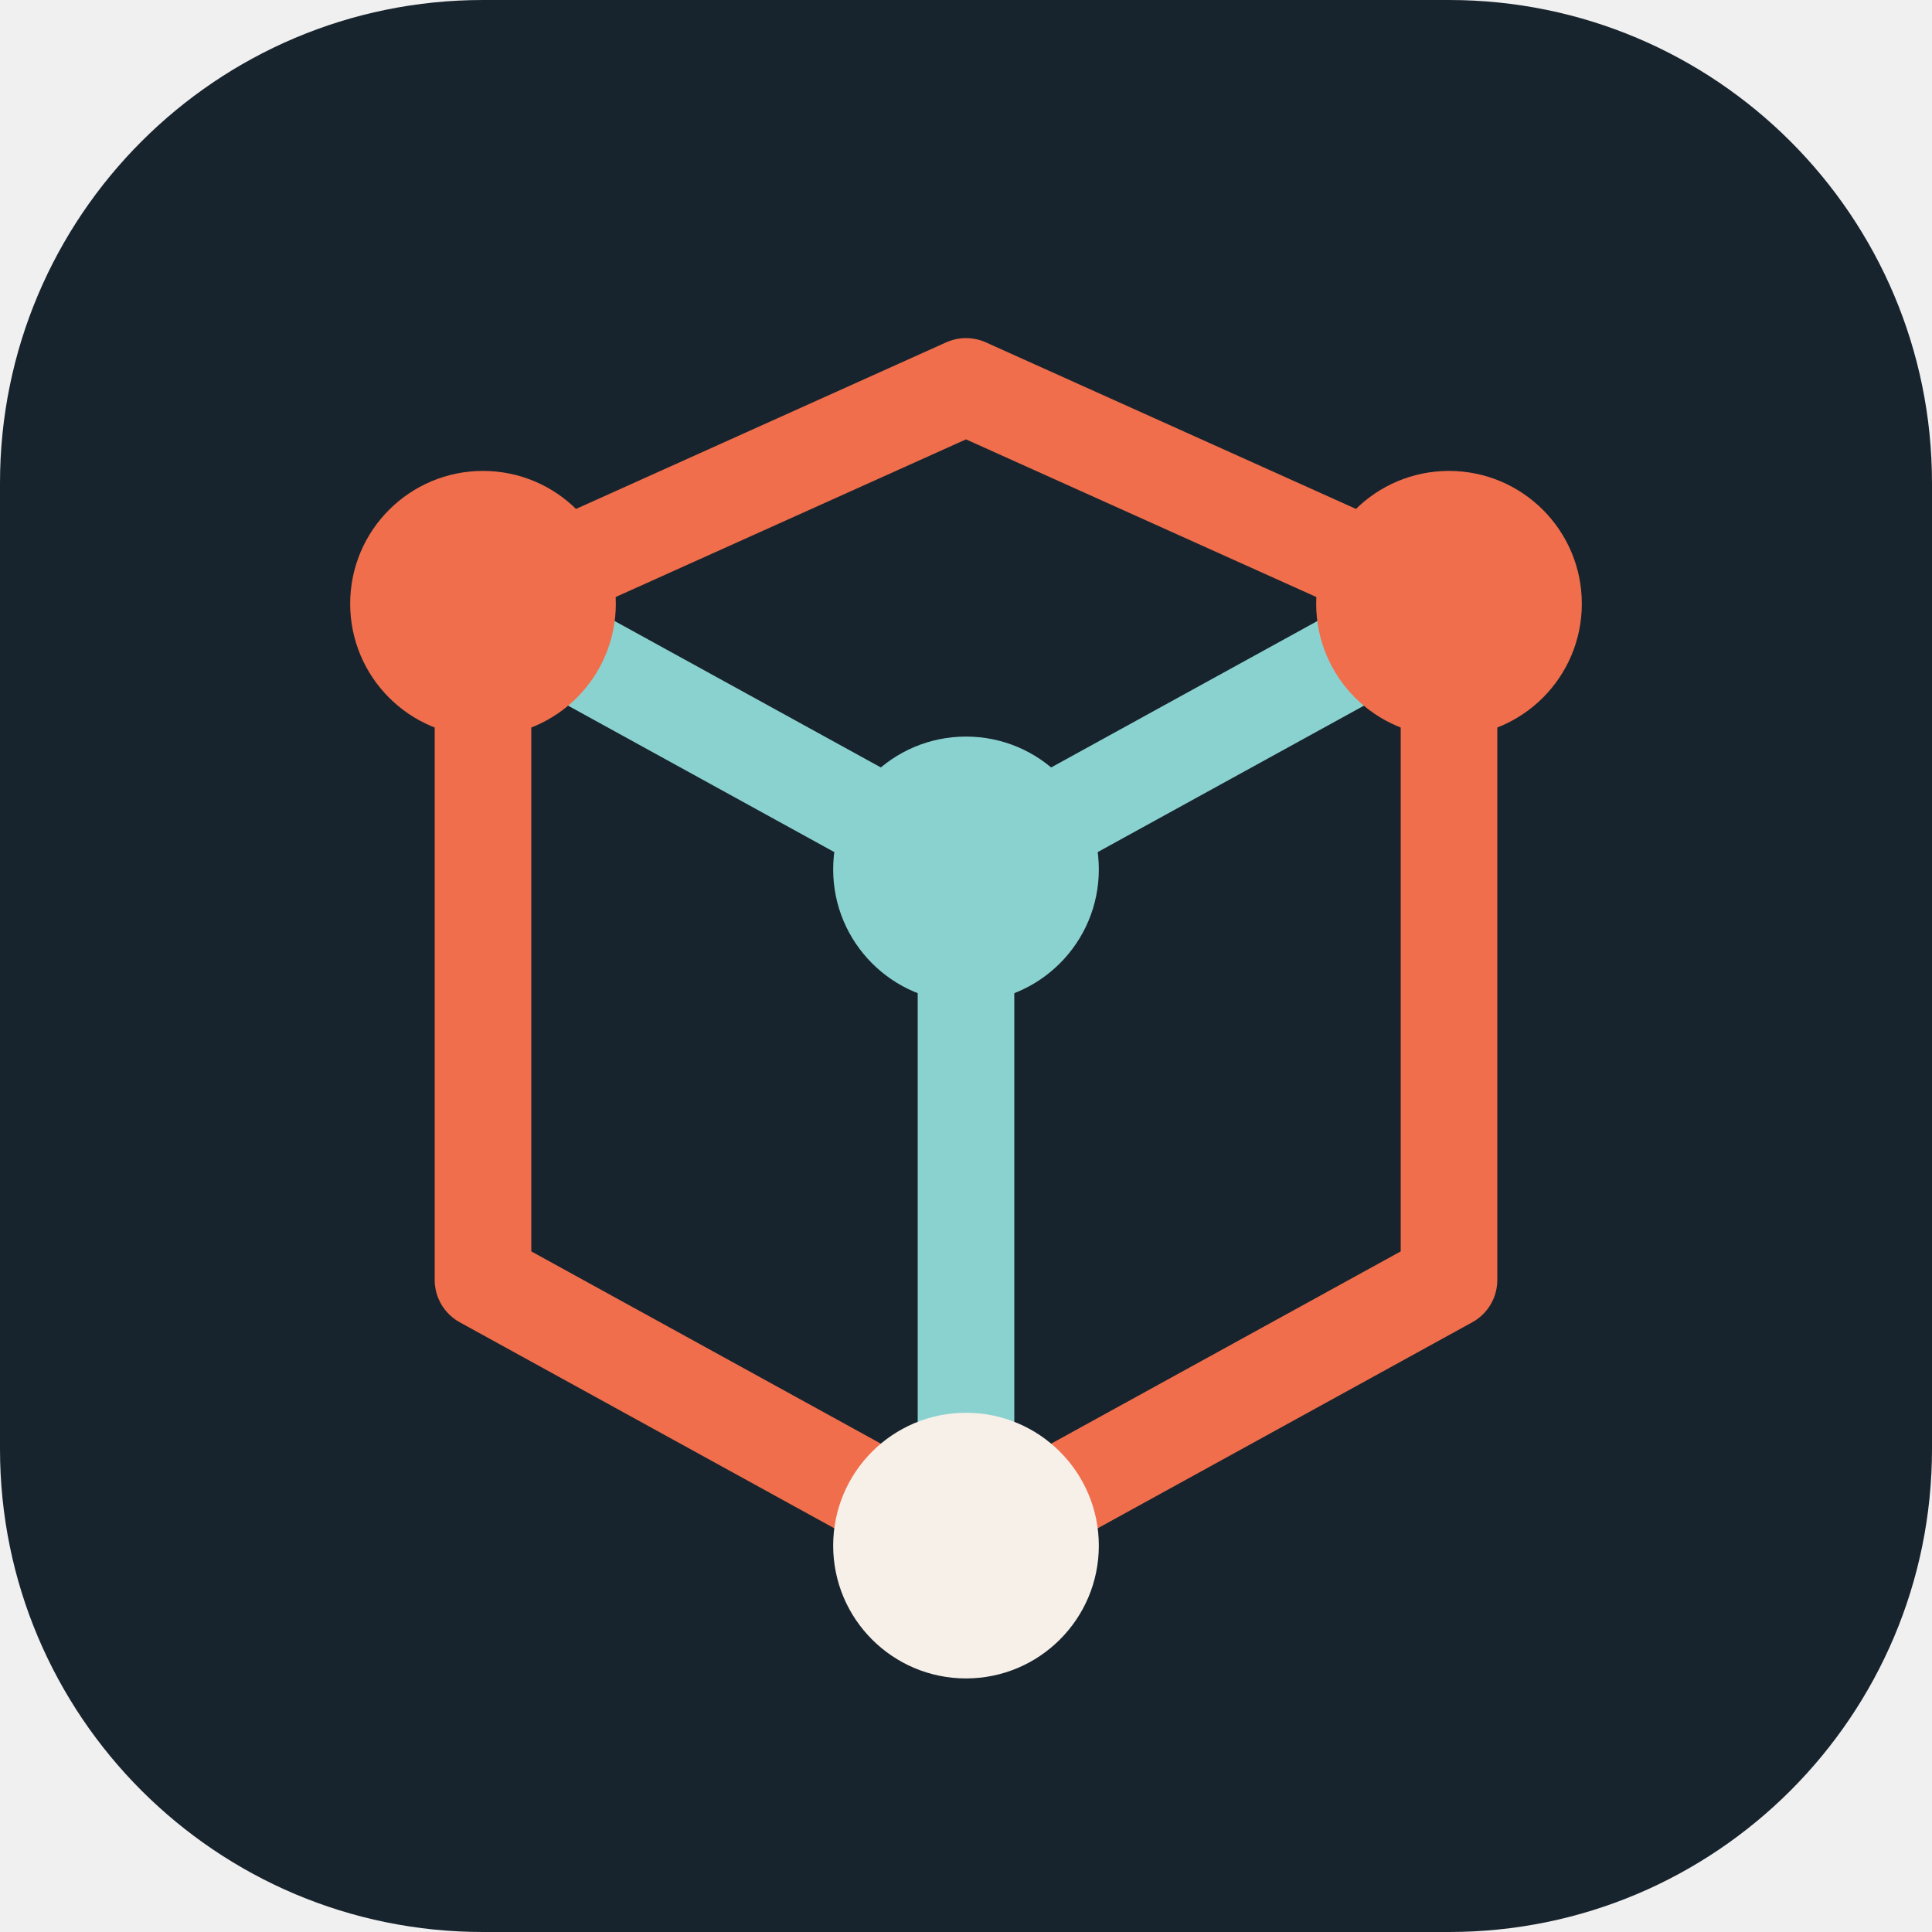
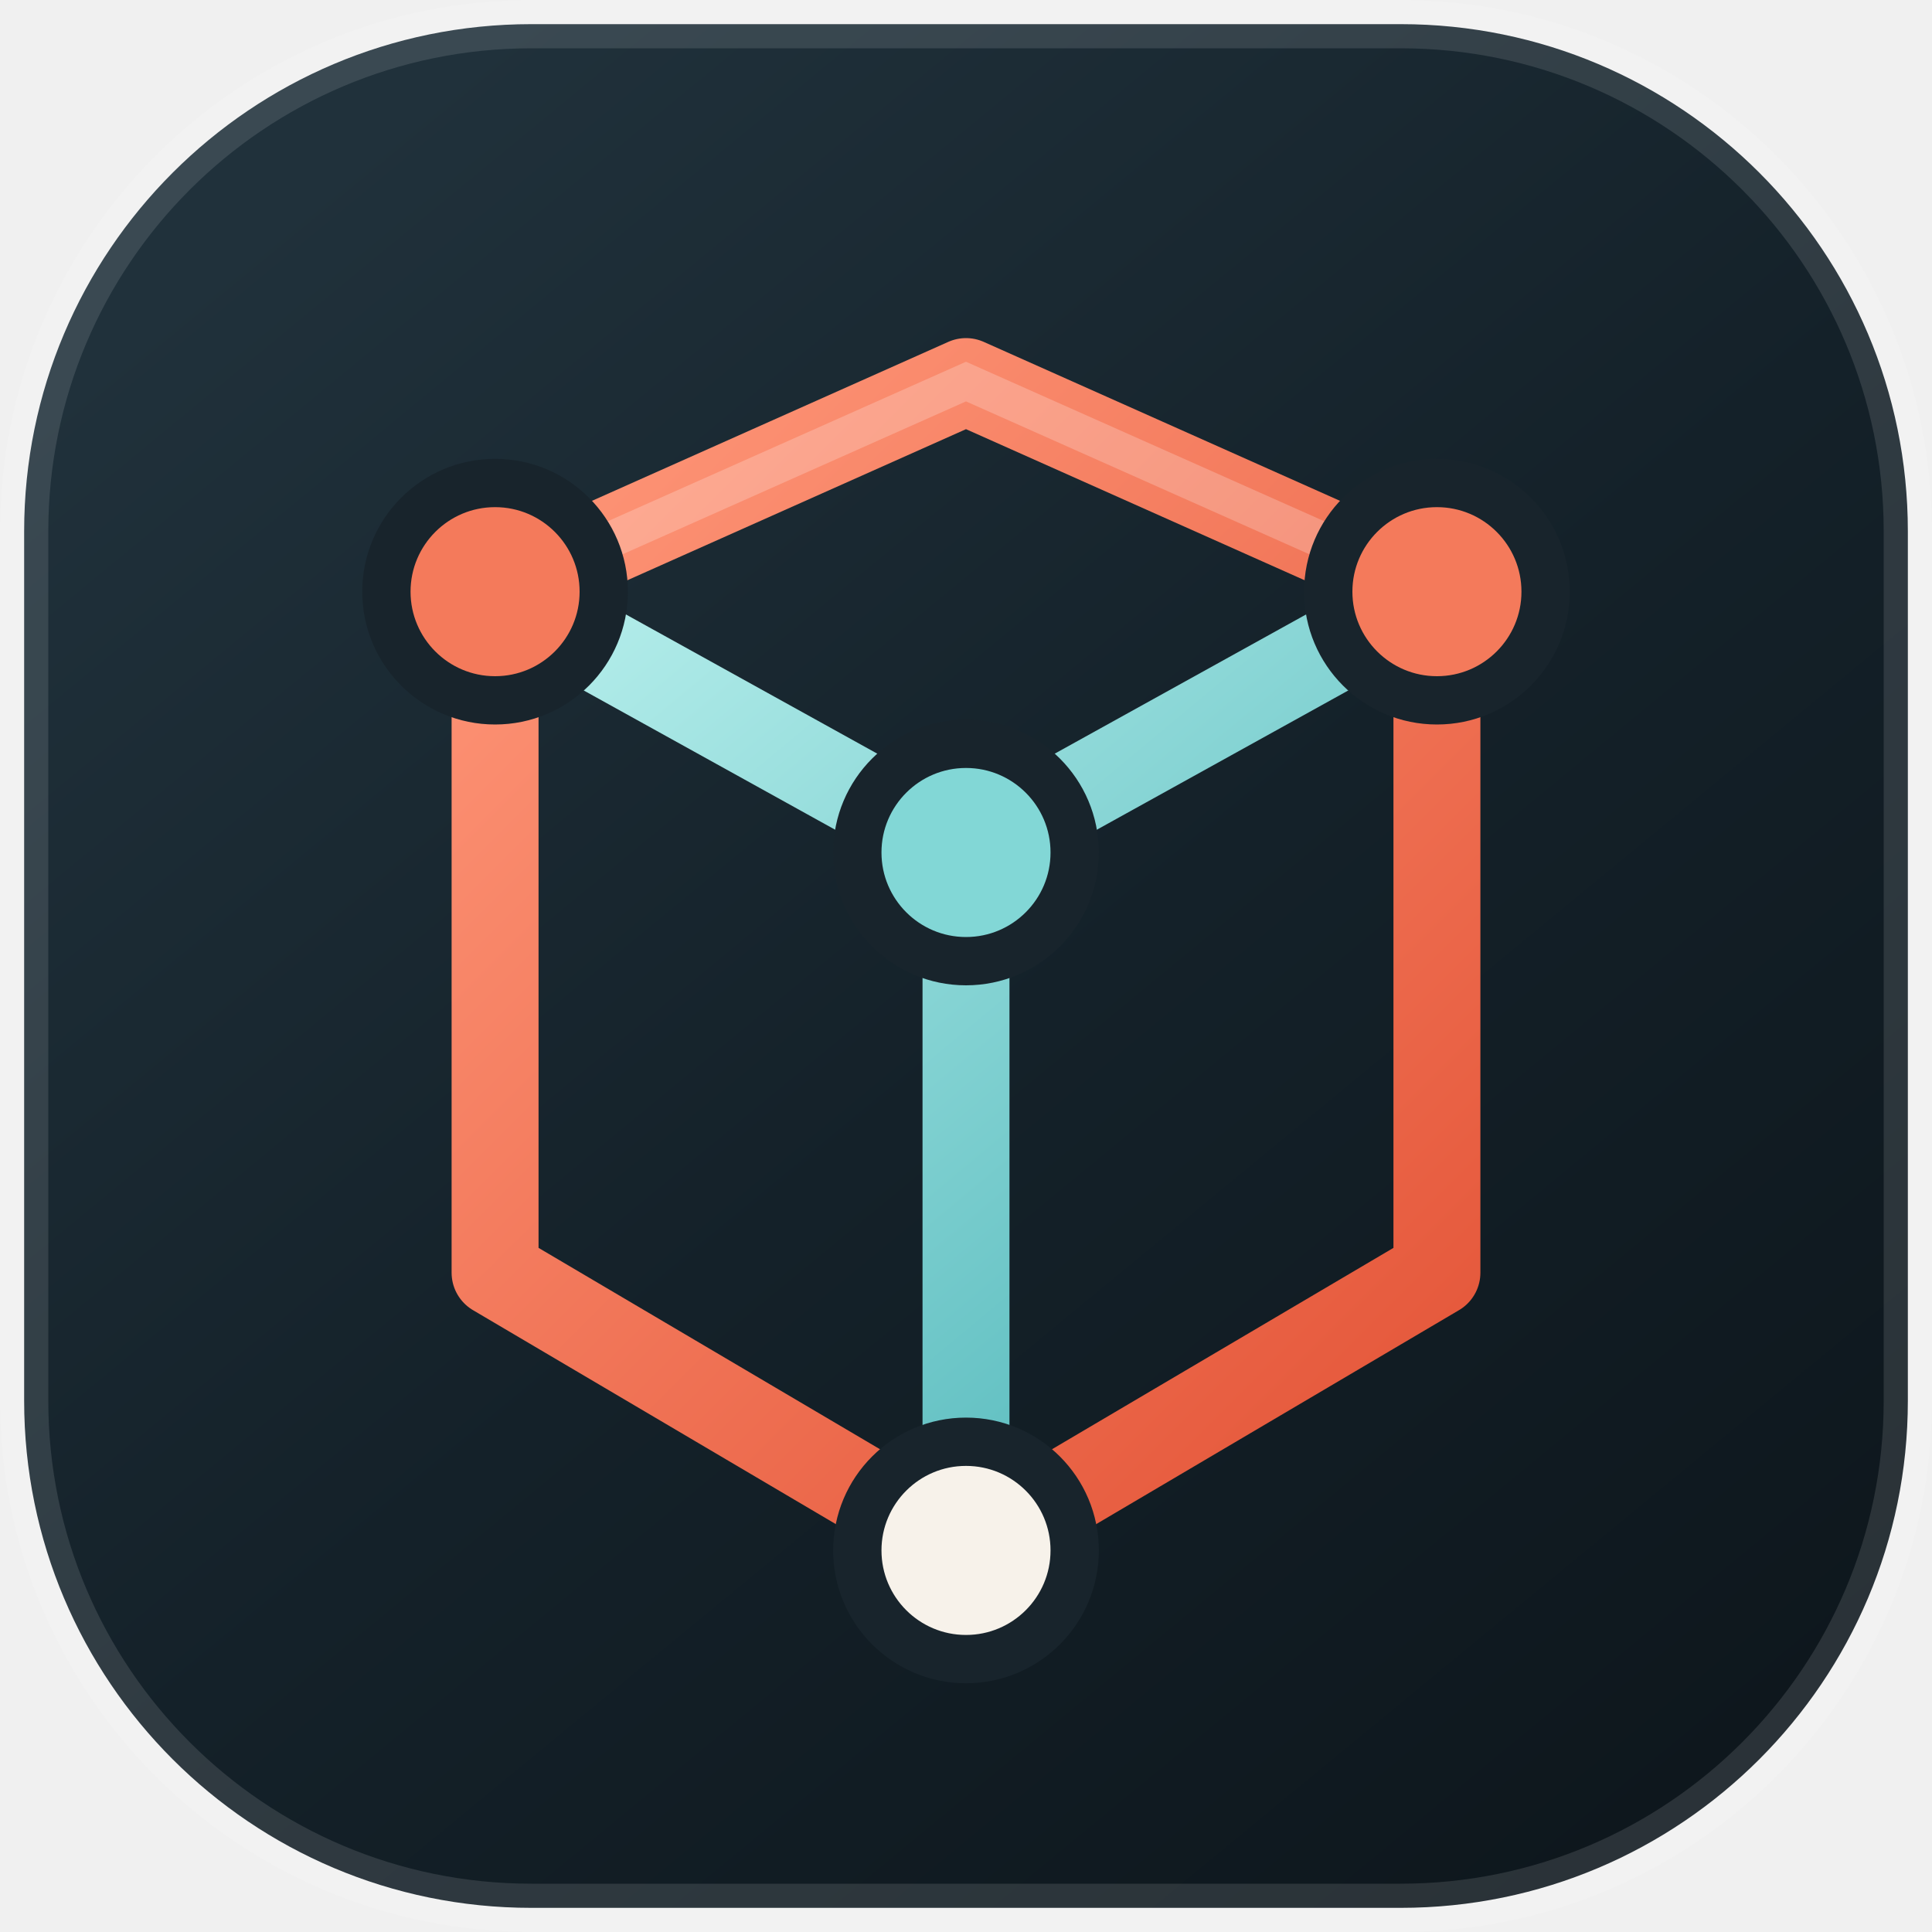
<svg xmlns="http://www.w3.org/2000/svg" viewBox="0 0 40 40" fill="none">
-   <rect width="40" height="40" rx="10" fill="#18242D" />
-   <path d="M10 12.5 20 8l10 4.5v14L20 32l-10-5.5v-14Z" stroke="#F06E4B" stroke-width="2" stroke-linejoin="round" />
-   <path d="M10 12.5 20 18l10-5.5M20 18v14" stroke="#8AD2D0" stroke-width="2" stroke-linejoin="round" />
-   <circle cx="10" cy="12.5" r="2.75" fill="#F06E4B" />
-   <circle cx="20" cy="18" r="2.75" fill="#8AD2D0" />
-   <circle cx="30" cy="12.5" r="2.75" fill="#F06E4B" />
-   <circle cx="20" cy="32" r="2.75" fill="#F6F0E8" />
+   <defs>
+     <linearGradient id="surface" x1="6" y1="4" x2="34" y2="38" gradientUnits="userSpaceOnUse">
+       <stop stop-color="#20313B" />
+       <stop offset="0.52" stop-color="#142129" />
+       <stop offset="1" stop-color="#0E171D" />
+     </linearGradient>
+     <linearGradient id="warm" x1="9.5" y1="9" x2="30.5" y2="30" gradientUnits="userSpaceOnUse">
+       <stop stop-color="#FF987A" />
+       <stop offset="1" stop-color="#E45538" />
+     </linearGradient>
+     <linearGradient id="cool" x1="10" y1="13" x2="25" y2="31" gradientUnits="userSpaceOnUse">
+       <stop stop-color="#B7EFEC" />
+       <stop offset="1" stop-color="#55B9BC" />
+     </linearGradient>
+   </defs>
+   <rect x="0.5" y="0.5" width="39" height="39" rx="10.5" fill="url(#surface)" stroke="#FFFFFF" stroke-opacity="0.12" />
+   <path d="M10.25 12.25 20 7.9l9.75 4.35v14.1L20 32.1l-9.75-5.75v-14.1Z" stroke="url(#warm)" stroke-width="1.8" stroke-linecap="round" stroke-linejoin="round" />
+   <path d="m10.25 12.25 9.75 5.4 9.75-5.4M20 17.65V32.1" stroke="url(#cool)" stroke-width="1.8" stroke-linecap="round" stroke-linejoin="round" />
+   <path d="M12.7 11.15 20 7.9l7.3 3.25" stroke="#FFFFFF" stroke-opacity="0.22" stroke-width="0.75" stroke-linecap="round" />
+   <circle cx="10.25" cy="12.25" r="2.25" fill="#F47A5B" stroke="#18242C" stroke-width="1" />
+   <circle cx="20" cy="17.65" r="2.25" fill="#82D7D6" stroke="#18242C" stroke-width="1" />
+   <circle cx="29.75" cy="12.25" r="2.25" fill="#F47A5B" stroke="#18242C" stroke-width="1" />
+   <circle cx="20" cy="32.1" r="2.25" fill="#F7F2EA" stroke="#18242C" stroke-width="1" />
</svg>
